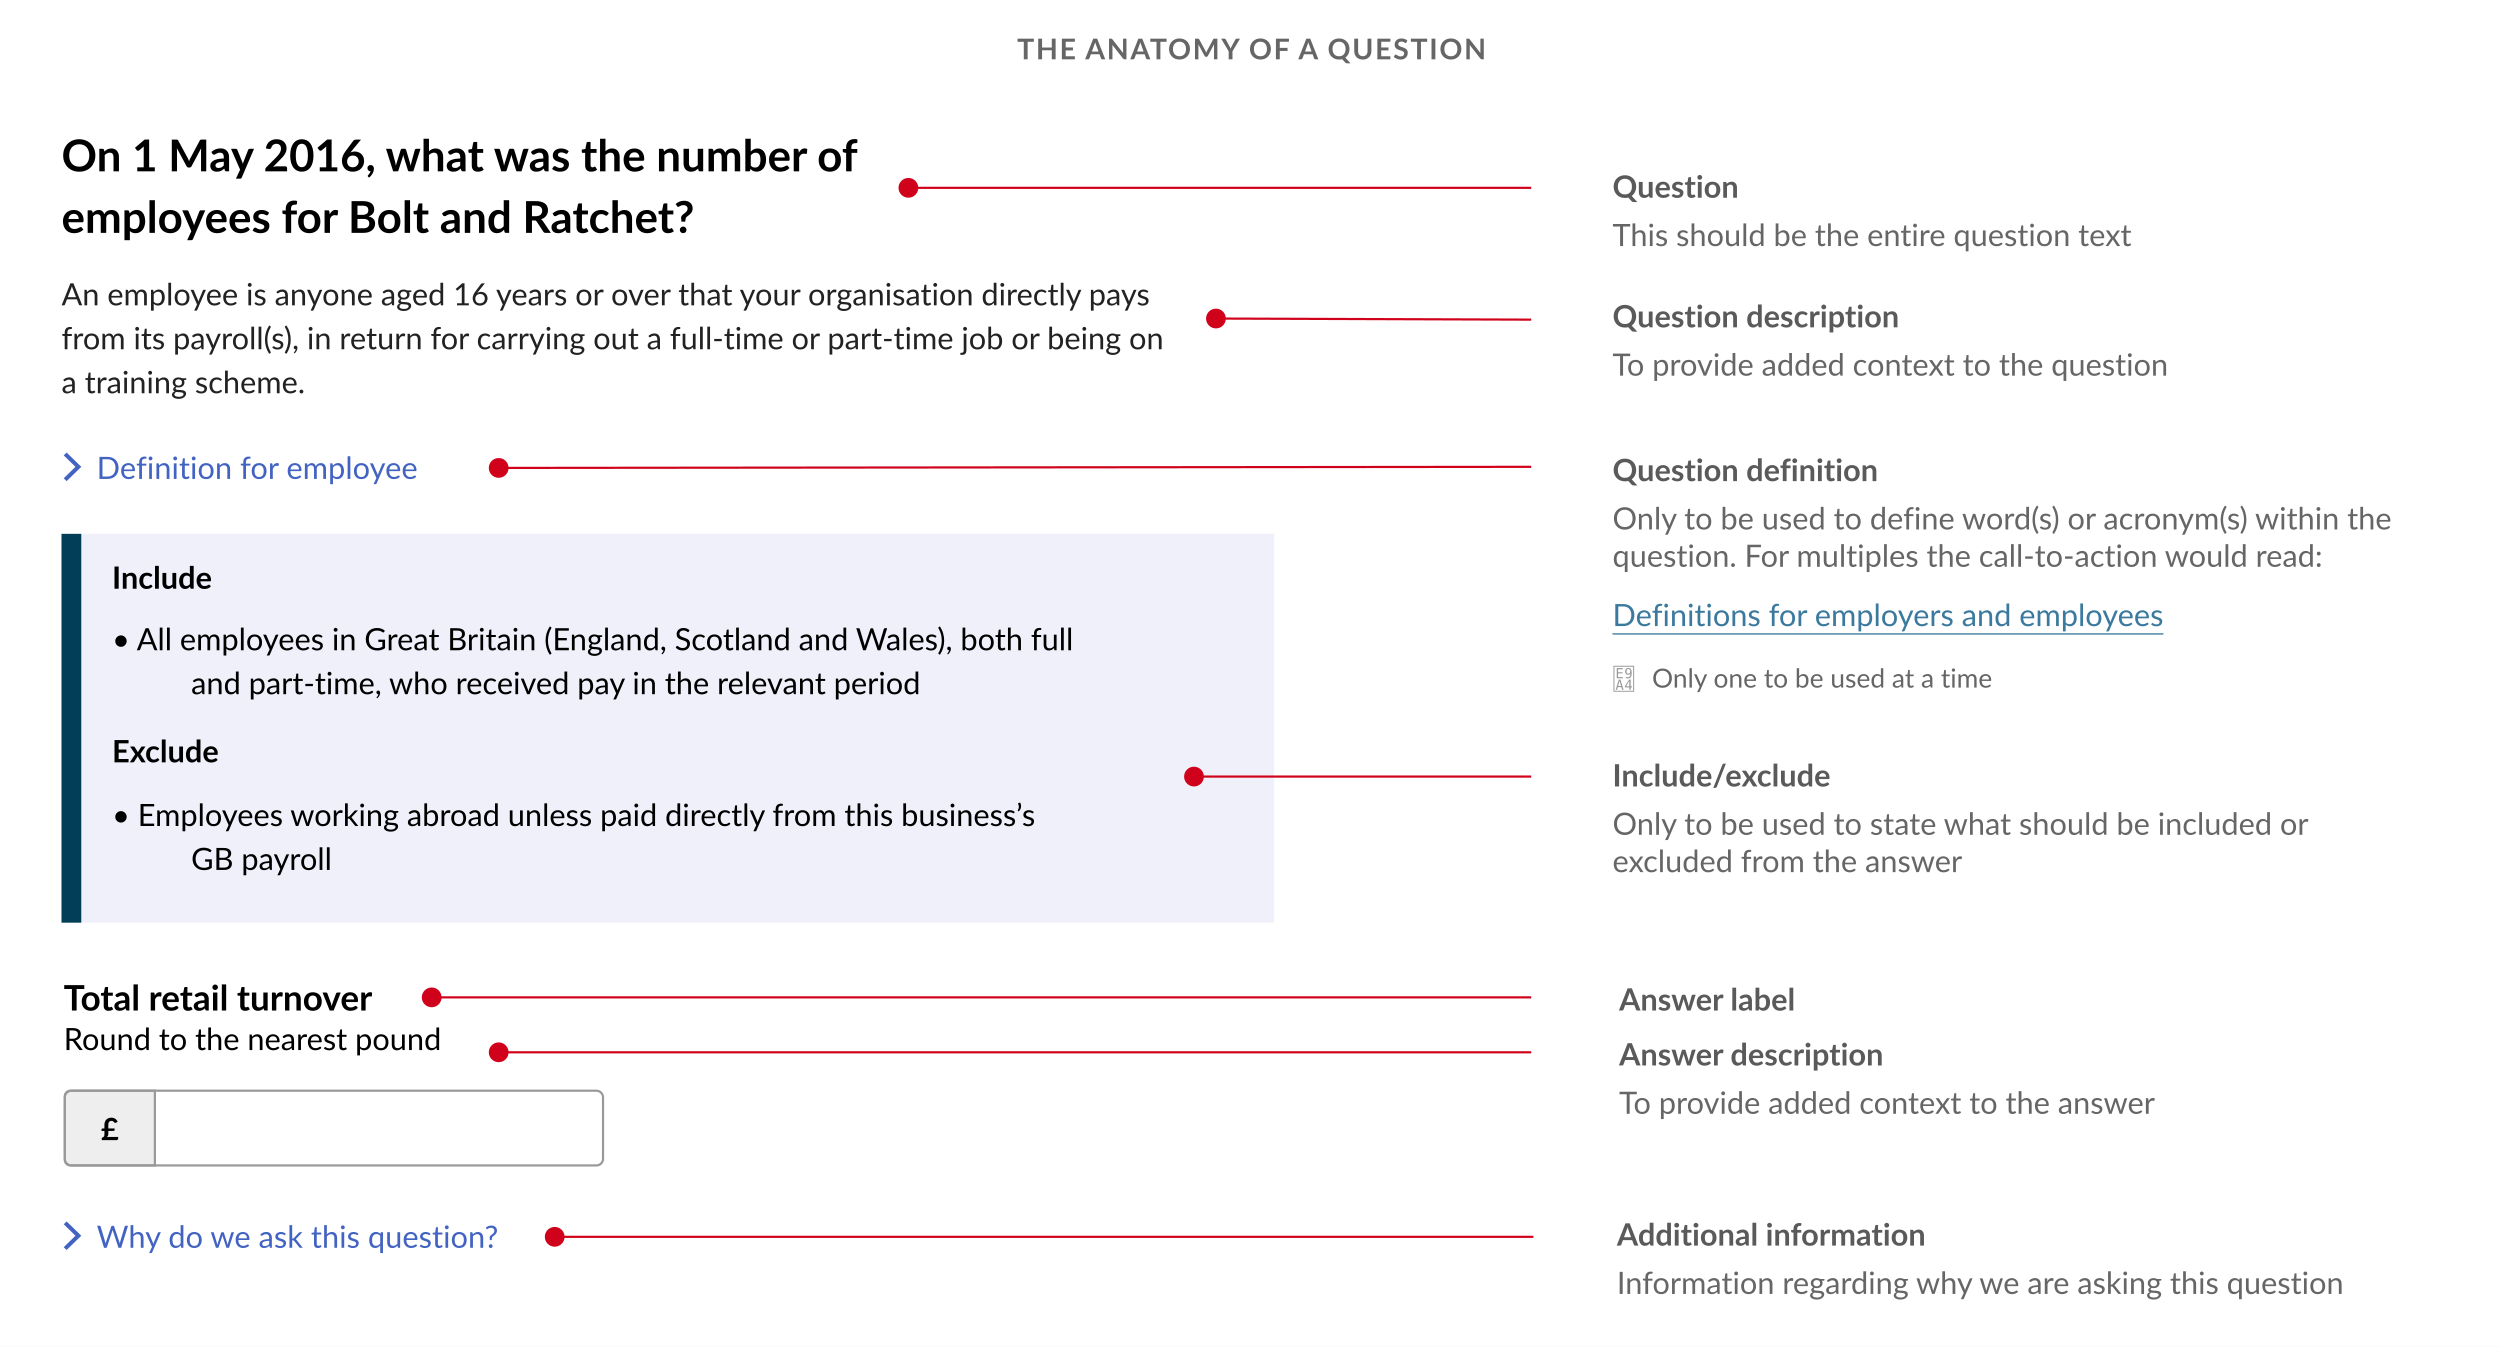
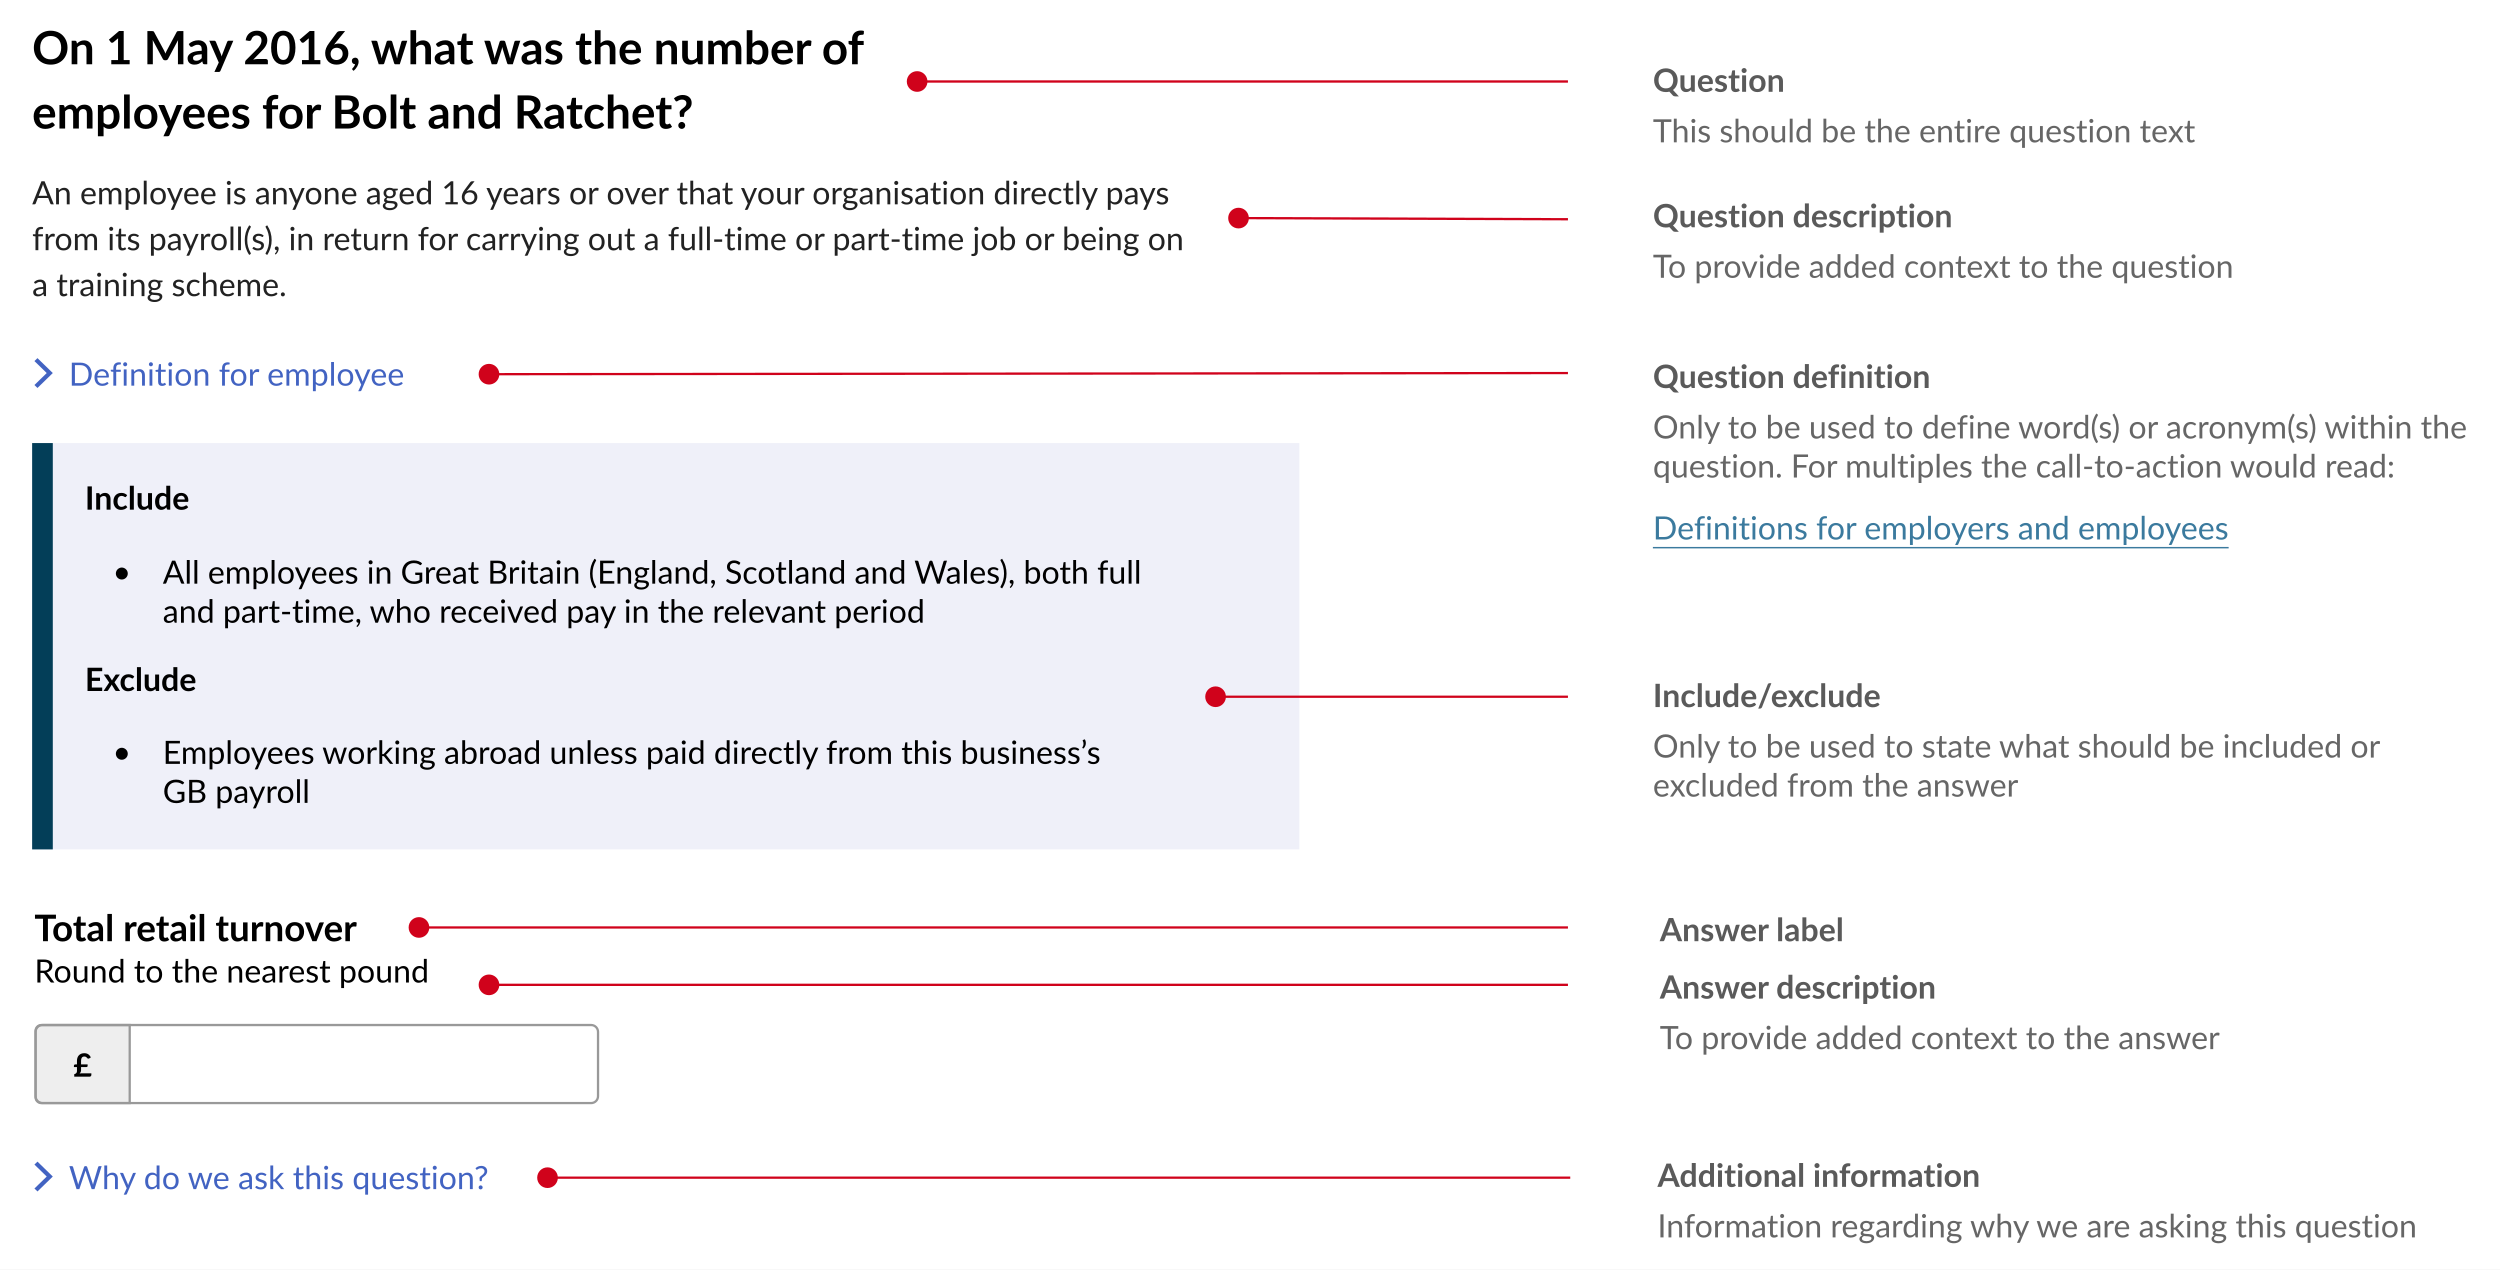
- <svg xmlns="http://www.w3.org/2000/svg" width="1138px" height="613px" viewBox="0 0 1138 613" version="1.1">
-   <g id="Builder-Questions" stroke="none" stroke-width="1" fill="none" fill-rule="evenodd">
-     <g id="Empty-table" transform="translate(-73, -81)">
-       <g id="Group-2" transform="translate(73, 81)">
-         <rect id="Rectangle" fill="#FFFFFF" x="0" y="0" width="1138" height="613" />
-         <g id="Group-6" transform="translate(28, 58)">
+ <svg xmlns="http://www.w3.org/2000/svg" width="1089px" height="553px" viewBox="0 0 1089 553" version="1.1">
+   <g id="Prototype" stroke="none" stroke-width="1" fill="none" fill-rule="evenodd">
+     <g id="Empty-table" transform="translate(-87, -131)">
+       <g id="anatomy" transform="translate(87, 131)">
+         <rect id="Rectangle" fill="#FFFFFF" x="0" y="0" width="1089" height="553" />
+         <g id="Group-6" transform="translate(14, 8)">
          <g id="Add-Answer-focus-Copy-2" transform="translate(187, 344)">
            <g id="Icon/Answer-#3B7A9E" />
          </g>
          <text id="Description" font-family="Lato-Regular, Lato" font-size="14" font-weight="normal" line-spacing="20" fill="#222222">
            <tspan x="0" y="81">An employee is anyone aged 16 years or over that your organisation directly pays </tspan>
            <tspan x="0" y="101">from its payroll(s), in return for carrying out a full-time or part-time job or being on </tspan>
            <tspan x="0" y="121">a training scheme.</tspan>
          </text>
          <text id="Question" font-family="Lato-Bold, Lato" font-size="20" font-weight="bold" line-spacing="28" fill="#000000">
            <tspan x="0" y="20">On 1 May 2016, what was the number of </tspan>
            <tspan x="0" y="48">employees for Bolt and Ratchet?</tspan>
          </text>
          <g id="IncludePanelList" transform="translate(0, 185)">
            <g id="Panels/PanelBackgrounds/Blue">
              <rect id="PanelBg" fill="#EFF0F9" x="0" y="0" width="552" height="177" />
              <rect id="Margin" fill="#033E58" x="0" y="0" width="9" height="177" />
            </g>
-             <text id="•-All-employees-in-G" font-family="Lato-Regular, Lato" font-size="14" font-weight="normal" line-spacing="20" fill="#000000">
-               <tspan x="23" y="53">	• 	All employees in Great Britain (England, Scotland and Wales), both full </tspan>
-               <tspan x="59" y="73">and part-time, who received pay in the relevant period</tspan>
+             <text id="Include/Exclude" font-family="Lato-Bold, Lato" font-size="14" font-weight="bold" line-spacing="25" fill="#000000">
+               <tspan x="23" y="29">Include</tspan>
            </text>
+             <g id="Group-2" transform="translate(35, 47)" fill="#000000" font-family="Lato-Regular, Lato" font-size="14" font-weight="normal">
+               <text id="All-employees-in-Gre">
+                 <tspan x="21.902" y="14.258">All employees in Great Britain (England, Scotland and Wales), both full </tspan>
+                 <tspan x="21.902" y="31.258">and part-time, who received pay in the relevant period</tspan>
+               </text>
+               <text id="•">
+                 <tspan x="0" y="14">•</tspan>
+               </text>
+             </g>
+             <g id="Group-7" transform="translate(35, 125)" fill="#000000" font-family="Lato-Regular, Lato" font-size="14" font-weight="normal">
+               <text id="Employees-working-ab">
+                 <tspan x="21.902" y="14.742">Employees working abroad unless paid directly from this business’s </tspan>
+                 <tspan x="21.902" y="31.742">GB payroll</tspan>
+               </text>
+               <text id="•-copy">
+                 <tspan x="0" y="14.505">•</tspan>
+               </text>
+             </g>
            <text id="Include/Exclude" font-family="Lato-Bold, Lato" font-size="14" font-weight="bold" line-spacing="25" fill="#000000">
-               <tspan x="23" y="25">Include</tspan>
-             </text>
-             <text id="•-Employees-working" font-family="Lato-Regular, Lato" font-size="14" font-weight="normal" line-spacing="20" fill="#000000">
-               <tspan x="23" y="133">	•	Employees working abroad unless paid directly from this business’s </tspan>
-               <tspan x="59" y="153">GB payroll</tspan>
-             </text>
-             <text id="Include/Exclude" font-family="Lato-Bold, Lato" font-size="14" font-weight="bold" line-spacing="25" fill="#000000">
-               <tspan x="23" y="104">Exclude</tspan>
+               <tspan x="23" y="108">Exclude</tspan>
            </text>
          </g>
          <g id="Group-4" transform="translate(1, 386)">
            <g id="Group-3" transform="translate(0, 52)">
              <g id="LabelBg">
                <path d="M41.5,34.5 L41.5,0.5 L3,0.5 C1.619,0.5 0.5,1.619 0.5,3 L0.5,32 C0.5,33.381 1.619,34.5 3,34.5 L41.5,34.5 Z" id="UnitBox" stroke="#999999" fill="#EEEEEE" />
                <path d="M17.199,18.247 C17.199,18.088 17.247,17.952 17.343,17.837 C17.438,17.723 17.584,17.666 17.78,17.666 L18.529,17.666 L18.529,16.014 C18.529,15.575 18.595,15.159 18.729,14.764 C18.862,14.37 19.061,14.025 19.327,13.729 C19.593,13.432 19.927,13.198 20.328,13.025 C20.729,12.852 21.201,12.766 21.742,12.766 C22.111,12.766 22.443,12.814 22.739,12.909 C23.036,13.005 23.299,13.135 23.53,13.298 C23.762,13.461 23.962,13.654 24.133,13.876 C24.303,14.097 24.451,14.336 24.577,14.593 L23.884,15.034 C23.721,15.118 23.566,15.155 23.419,15.146 C23.271,15.137 23.137,15.062 23.016,14.922 C22.927,14.819 22.84,14.725 22.753,14.639 C22.667,14.552 22.575,14.478 22.477,14.415 C22.379,14.351 22.271,14.304 22.151,14.271 C22.032,14.238 21.896,14.222 21.742,14.222 C21.261,14.222 20.902,14.379 20.664,14.694 C20.426,15.01 20.307,15.447 20.307,16.007 L20.307,17.666 L23.17,17.666 L23.17,18.352 C23.17,18.464 23.123,18.567 23.03,18.66 C22.937,18.753 22.82,18.8 22.68,18.8 L20.307,18.8 L20.307,20.158 C20.307,20.466 20.25,20.74 20.136,20.98 C20.021,21.221 19.866,21.444 19.67,21.649 C19.838,21.612 20.006,21.583 20.174,21.561 C20.342,21.54 20.515,21.53 20.692,21.53 L24.794,21.53 L24.794,22.258 C24.794,22.342 24.777,22.428 24.741,22.517 C24.706,22.606 24.656,22.686 24.591,22.759 C24.526,22.831 24.446,22.889 24.353,22.933 C24.26,22.978 24.157,23 24.045,23 L17.339,23 L17.339,21.915 C17.493,21.878 17.642,21.825 17.787,21.758 C17.932,21.69 18.059,21.604 18.169,21.498 C18.278,21.393 18.366,21.27 18.431,21.128 C18.496,20.985 18.529,20.818 18.529,20.627 L18.529,18.8 L17.199,18.8 L17.199,18.247 Z" id="Unit" fill="#000000" />
              </g>
              <rect id="Box" stroke="#999999" x="0.5" y="0.5" width="245" height="34" rx="3" />
            </g>
            <text id="Description" font-family="Lato-Regular, Lato" font-size="14" font-weight="normal" line-spacing="27" fill="#000000">
              <tspan x="0" y="34">Round to the nearest pound </tspan>
            </text>
            <text id="Label" font-family="Lato-Bold, Lato" font-size="16" font-weight="bold" fill="#000000">
              <tspan x="0" y="16">Total retail turnover</tspan>
            </text>
          </g>
          <g id="Group-5" transform="translate(1, 146)" fill="#4263C2">
            <text id="Definition-for-emplo" font-family="Lato-Regular, Lato" font-size="14" font-weight="normal" letter-spacing="0.023" text-decoration="underline">
              <tspan x="15" y="14">Definition for employee</tspan>
            </text>
            <g id="Group" transform="translate(0, 2)">
              <polygon id="Shape" transform="translate(4, 6.5) rotate(-360) translate(-4, -6.5) " points="-1.89903172e-16 1.288 5.353 6.5 1.89569113e-13 11.712 1.323 13 8 6.5 1.323 7.21644966e-16" />
            </g>
          </g>
          <g id="Group-5-Copy" transform="translate(1, 496)" fill="#4263C2">
            <text id="Why-do-we-ask-this-q" font-family="Lato-Regular, Lato" font-size="14" font-weight="normal" letter-spacing="0.023" text-decoration="underline">
              <tspan x="15" y="14">Why do we ask this question?</tspan>
            </text>
            <g id="Group" transform="translate(0, 2)">
              <polygon id="Shape" transform="translate(4, 6.5) rotate(-360) translate(-4, -6.5) " points="-1.89903172e-16 1.288 5.353 6.5 1.89569113e-13 11.712 1.323 13 8 6.5 1.323 7.21644966e-16" />
            </g>
          </g>
        </g>
        <text id="Question" font-family="Lato-Bold, Lato" font-size="14" font-weight="bold" fill="#5A5A5A">
-           <tspan x="734" y="90">Question</tspan>
+           <tspan x="720" y="40">Question</tspan>
        </text>
        <text id="Answer-label" font-family="Lato-Bold, Lato" font-size="14" font-weight="bold" fill="#5A5A5A">
-           <tspan x="737" y="460">Answer label</tspan>
+           <tspan x="723" y="410">Answer label</tspan>
        </text>
        <text id="Question-description" font-family="Lato-Bold, Lato" font-size="14" font-weight="bold" fill="#5A5A5A">
-           <tspan x="734" y="149">Question description</tspan>
+           <tspan x="720" y="99">Question description</tspan>
        </text>
        <text id="Answer-description" font-family="Lato-Bold, Lato" font-size="14" font-weight="bold" fill="#5A5A5A">
-           <tspan x="737" y="485">Answer description</tspan>
+           <tspan x="723" y="435">Answer description</tspan>
        </text>
        <text id="Additional-informati" font-family="Lato-Bold, Lato" font-size="14" font-weight="bold" fill="#5A5A5A">
-           <tspan x="736" y="567">Additional information</tspan>
+           <tspan x="722" y="517">Additional information</tspan>
        </text>
        <text id="Include/exclude" font-family="Lato-Bold, Lato" font-size="14" font-weight="bold" fill="#5A5A5A">
-           <tspan x="734" y="358">Include/exclude</tspan>
+           <tspan x="720" y="308">Include/exclude</tspan>
        </text>
        <text id="Question-definition" font-family="Lato-Bold, Lato" font-size="14" font-weight="bold" fill="#5A5A5A">
-           <tspan x="734" y="219">Question definition</tspan>
+           <tspan x="720" y="169">Question definition</tspan>
        </text>
        <text id="Only-to-be-used-to-d" font-family="Lato-Regular, Lato" font-size="14" font-weight="normal">
-           <tspan x="734" y="241" fill="#666666">Only to be used to define word(s) or acronym(s) within the </tspan>
-           <tspan x="734" y="258" fill="#666666">question. For multiples the call-to-action would read:</tspan>
-           <tspan x="734" y="285" fill="#3B7A9E" text-decoration="underline">Definitions for employers and employees</tspan>
-           <tspan x="986.371" y="285" fill="#666666" />
-           <tspan x="734" y="312" fill="#666666">     </tspan>
+           <tspan x="720" y="191" fill="#666666">Only to be used to define word(s) or acronym(s) within the </tspan>
+           <tspan x="720" y="208" fill="#666666">question. For multiples the call-to-action would read:</tspan>
+           <tspan x="720" y="235" fill="#3B7A9E" text-decoration="underline">Definitions for employers and employees</tspan>
+           <tspan x="972.371" y="235" fill="#666666" />
+           <tspan x="720" y="262" fill="#666666">     </tspan>
        </text>
        <text id="To-provide-added-con" font-family="Lato-Regular, Lato" font-size="14" font-weight="normal" fill="#666666">
-           <tspan x="734" y="171">To provide added context to the question</tspan>
+           <tspan x="720" y="121">To provide added context to the question</tspan>
        </text>
        <text id="To-provide-added-con" font-family="Lato-Regular, Lato" font-size="14" font-weight="normal" fill="#666666">
-           <tspan x="737" y="507">To provide added context to the answer</tspan>
+           <tspan x="723" y="457">To provide added context to the answer</tspan>
        </text>
        <text id="Information-regardin" font-family="Lato-Regular, Lato" font-size="14" font-weight="normal" fill="#666666">
-           <tspan x="736" y="589">Information regarding why we are asking this question </tspan>
+           <tspan x="722" y="539">Information regarding why we are asking this question </tspan>
        </text>
        <text id="This-should-be-the-e" font-family="Lato-Regular, Lato" font-size="14" font-weight="normal" fill="#666666">
-           <tspan x="734" y="112">This should be the entire question text</tspan>
+           <tspan x="720" y="62">This should be the entire question text</tspan>
        </text>
        <text id="Only-to-be-used-to-s" font-family="Lato-Regular, Lato" font-size="14" font-weight="normal" fill="#666666">
-           <tspan x="734" y="380">Only to be used to state what should be included or </tspan>
-           <tspan x="734" y="397">excluded from the answer</tspan>
+           <tspan x="720" y="330">Only to be used to state what should be included or </tspan>
+           <tspan x="720" y="347">excluded from the answer</tspan>
        </text>
-         <path id="Line" d="M417.973,85 L696.5,85 L697,85 L697,86 L696.5,86 L417.973,86 C417.724,88.25 415.816,90 413.5,90 C411.015,90 409,87.985 409,85.5 C409,83.015 411.015,81 413.5,81 C415.816,81 417.724,82.75 417.973,85 Z" fill="#D0021B" fill-rule="nonzero" />
-         <path id="Line-Copy" d="M557.974,144.516 L696.502,145 L697.002,145.002 L696.998,146.002 L696.498,146 L557.971,145.516 C557.714,147.765 555.801,149.508 553.484,149.5 C550.999,149.491 548.991,147.47 549,144.984 C549.009,142.499 551.03,140.491 553.516,140.5 C555.832,140.508 557.733,142.265 557.974,144.516 Z" fill="#D0021B" fill-rule="nonzero" />
-         <path id="Line-Copy-2" d="M231.472,212.495 L696.499,212 L696.999,211.999 L697.001,212.999 L696.501,213 L231.473,213.495 C231.227,215.745 229.321,217.498 227.005,217.5 C224.52,217.503 222.503,215.49 222.5,213.005 C222.497,210.52 224.51,208.503 226.995,208.5 C229.311,208.498 231.221,210.246 231.472,212.495 Z" fill="#D0021B" fill-rule="nonzero" />
-         <path id="Line-Copy-3" d="M547.973,353 L696.5,353 L697,353 L697,354 L696.5,354 L547.973,354 C547.724,356.25 545.816,358 543.5,358 C541.015,358 539,355.985 539,353.5 C539,351.015 541.015,349 543.5,349 C545.816,349 547.724,350.75 547.973,353 Z" fill="#D0021B" fill-rule="nonzero" />
-         <path id="Line-Copy-4" d="M200.973,453.5 L696.5,453.5 L697,453.5 L697,454.5 L696.5,454.5 L200.973,454.5 C200.724,456.75 198.816,458.5 196.5,458.5 C194.015,458.5 192,456.485 192,454 C192,451.515 194.015,449.5 196.5,449.5 C198.816,449.5 200.724,451.25 200.973,453.5 Z" fill="#D0021B" fill-rule="nonzero" />
-         <path id="Line-Copy-5" d="M231.473,478.5 L696.5,478.5 L697,478.5 L697,479.5 L696.5,479.5 L231.473,479.5 C231.224,481.75 229.316,483.5 227,483.5 C224.515,483.5 222.5,481.485 222.5,479 C222.5,476.515 224.515,474.5 227,474.5 C229.316,474.5 231.224,476.25 231.473,478.5 Z" fill="#D0021B" fill-rule="nonzero" />
-         <path id="Line-Copy-6" d="M256.973,562.5 L697.5,562.5 L698,562.5 L698,563.5 L697.5,563.5 L256.973,563.5 C256.724,565.75 254.816,567.5 252.5,567.5 C250.015,567.5 248,565.485 248,563 C248,560.515 250.015,558.5 252.5,558.5 C254.816,558.5 256.724,560.25 256.973,562.5 Z" fill="#D0021B" fill-rule="nonzero" />
-         <text id="info_outline---material" font-family="material" font-size="14" font-weight="normal" fill="#999999">
-           <tspan x="734" y="314"></tspan>
-         </text>
-         <text id="Only-one-to-be-used" font-family="Lato-Regular, Lato" font-size="12" font-weight="normal" fill="#666666">
-           <tspan x="752" y="313">Only one to be used at a time</tspan>
-         </text>
-         <text id="THE-ANATOMY-OF-A-QUE" font-family="Lato-Bold, Lato" font-size="13" font-weight="bold" letter-spacing="0.75" fill="#666666">
-           <tspan x="463" y="27">THE ANATOMY OF A QUESTIO</tspan>
-           <tspan x="666.445" y="27">N</tspan>
-         </text>
+         <path id="Line" d="M403.973,35 L682.5,35 L683,35 L683,36 L682.5,36 L403.973,36 C403.724,38.25 401.816,40 399.5,40 C397.015,40 395,37.985 395,35.5 C395,33.015 397.015,31 399.5,31 C401.816,31 403.724,32.75 403.973,35 Z" fill="#D0021B" fill-rule="nonzero" />
+         <path id="Line-Copy" d="M543.974,94.516 L682.502,95 L683.002,95.002 L682.998,96.002 L682.498,96 L543.971,95.516 C543.714,97.765 541.801,99.508 539.484,99.5 C536.999,99.491 534.991,97.47 535,94.984 C535.009,92.499 537.03,90.491 539.516,90.5 C541.832,90.508 543.733,92.265 543.974,94.516 Z" fill="#D0021B" fill-rule="nonzero" />
+         <path id="Line-Copy-2" d="M217.472,162.495 L682.499,162 L682.999,161.999 L683.001,162.999 L682.501,163 L217.473,163.495 C217.227,165.745 215.321,167.498 213.005,167.5 C210.52,167.503 208.503,165.49 208.5,163.005 C208.497,160.52 210.51,158.503 212.995,158.5 C215.311,158.498 217.221,160.246 217.472,162.495 Z" fill="#D0021B" fill-rule="nonzero" />
+         <path id="Line-Copy-3" d="M533.973,303 L682.5,303 L683,303 L683,304 L682.5,304 L533.973,304 C533.724,306.25 531.816,308 529.5,308 C527.015,308 525,305.985 525,303.5 C525,301.015 527.015,299 529.5,299 C531.816,299 533.724,300.75 533.973,303 Z" fill="#D0021B" fill-rule="nonzero" />
+         <path id="Line-Copy-4" d="M186.973,403.5 L682.5,403.5 L683,403.5 L683,404.5 L682.5,404.5 L186.973,404.5 C186.724,406.75 184.816,408.5 182.5,408.5 C180.015,408.5 178,406.485 178,404 C178,401.515 180.015,399.5 182.5,399.5 C184.816,399.5 186.724,401.25 186.973,403.5 Z" fill="#D0021B" fill-rule="nonzero" />
+         <path id="Line-Copy-5" d="M217.473,428.5 L682.5,428.5 L683,428.5 L683,429.5 L682.5,429.5 L217.473,429.5 C217.224,431.75 215.316,433.5 213,433.5 C210.515,433.5 208.5,431.485 208.5,429 C208.5,426.515 210.515,424.5 213,424.5 C215.316,424.5 217.224,426.25 217.473,428.5 Z" fill="#D0021B" fill-rule="nonzero" />
+         <path id="Line-Copy-6" d="M242.973,512.5 L683.5,512.5 L684,512.5 L684,513.5 L683.5,513.5 L242.973,513.5 C242.724,515.75 240.816,517.5 238.5,517.5 C236.015,517.5 234,515.485 234,513 C234,510.515 236.015,508.5 238.5,508.5 C240.816,508.5 242.724,510.25 242.973,512.5 Z" fill="#D0021B" fill-rule="nonzero" />
      </g>
    </g>
  </g>
</svg>
